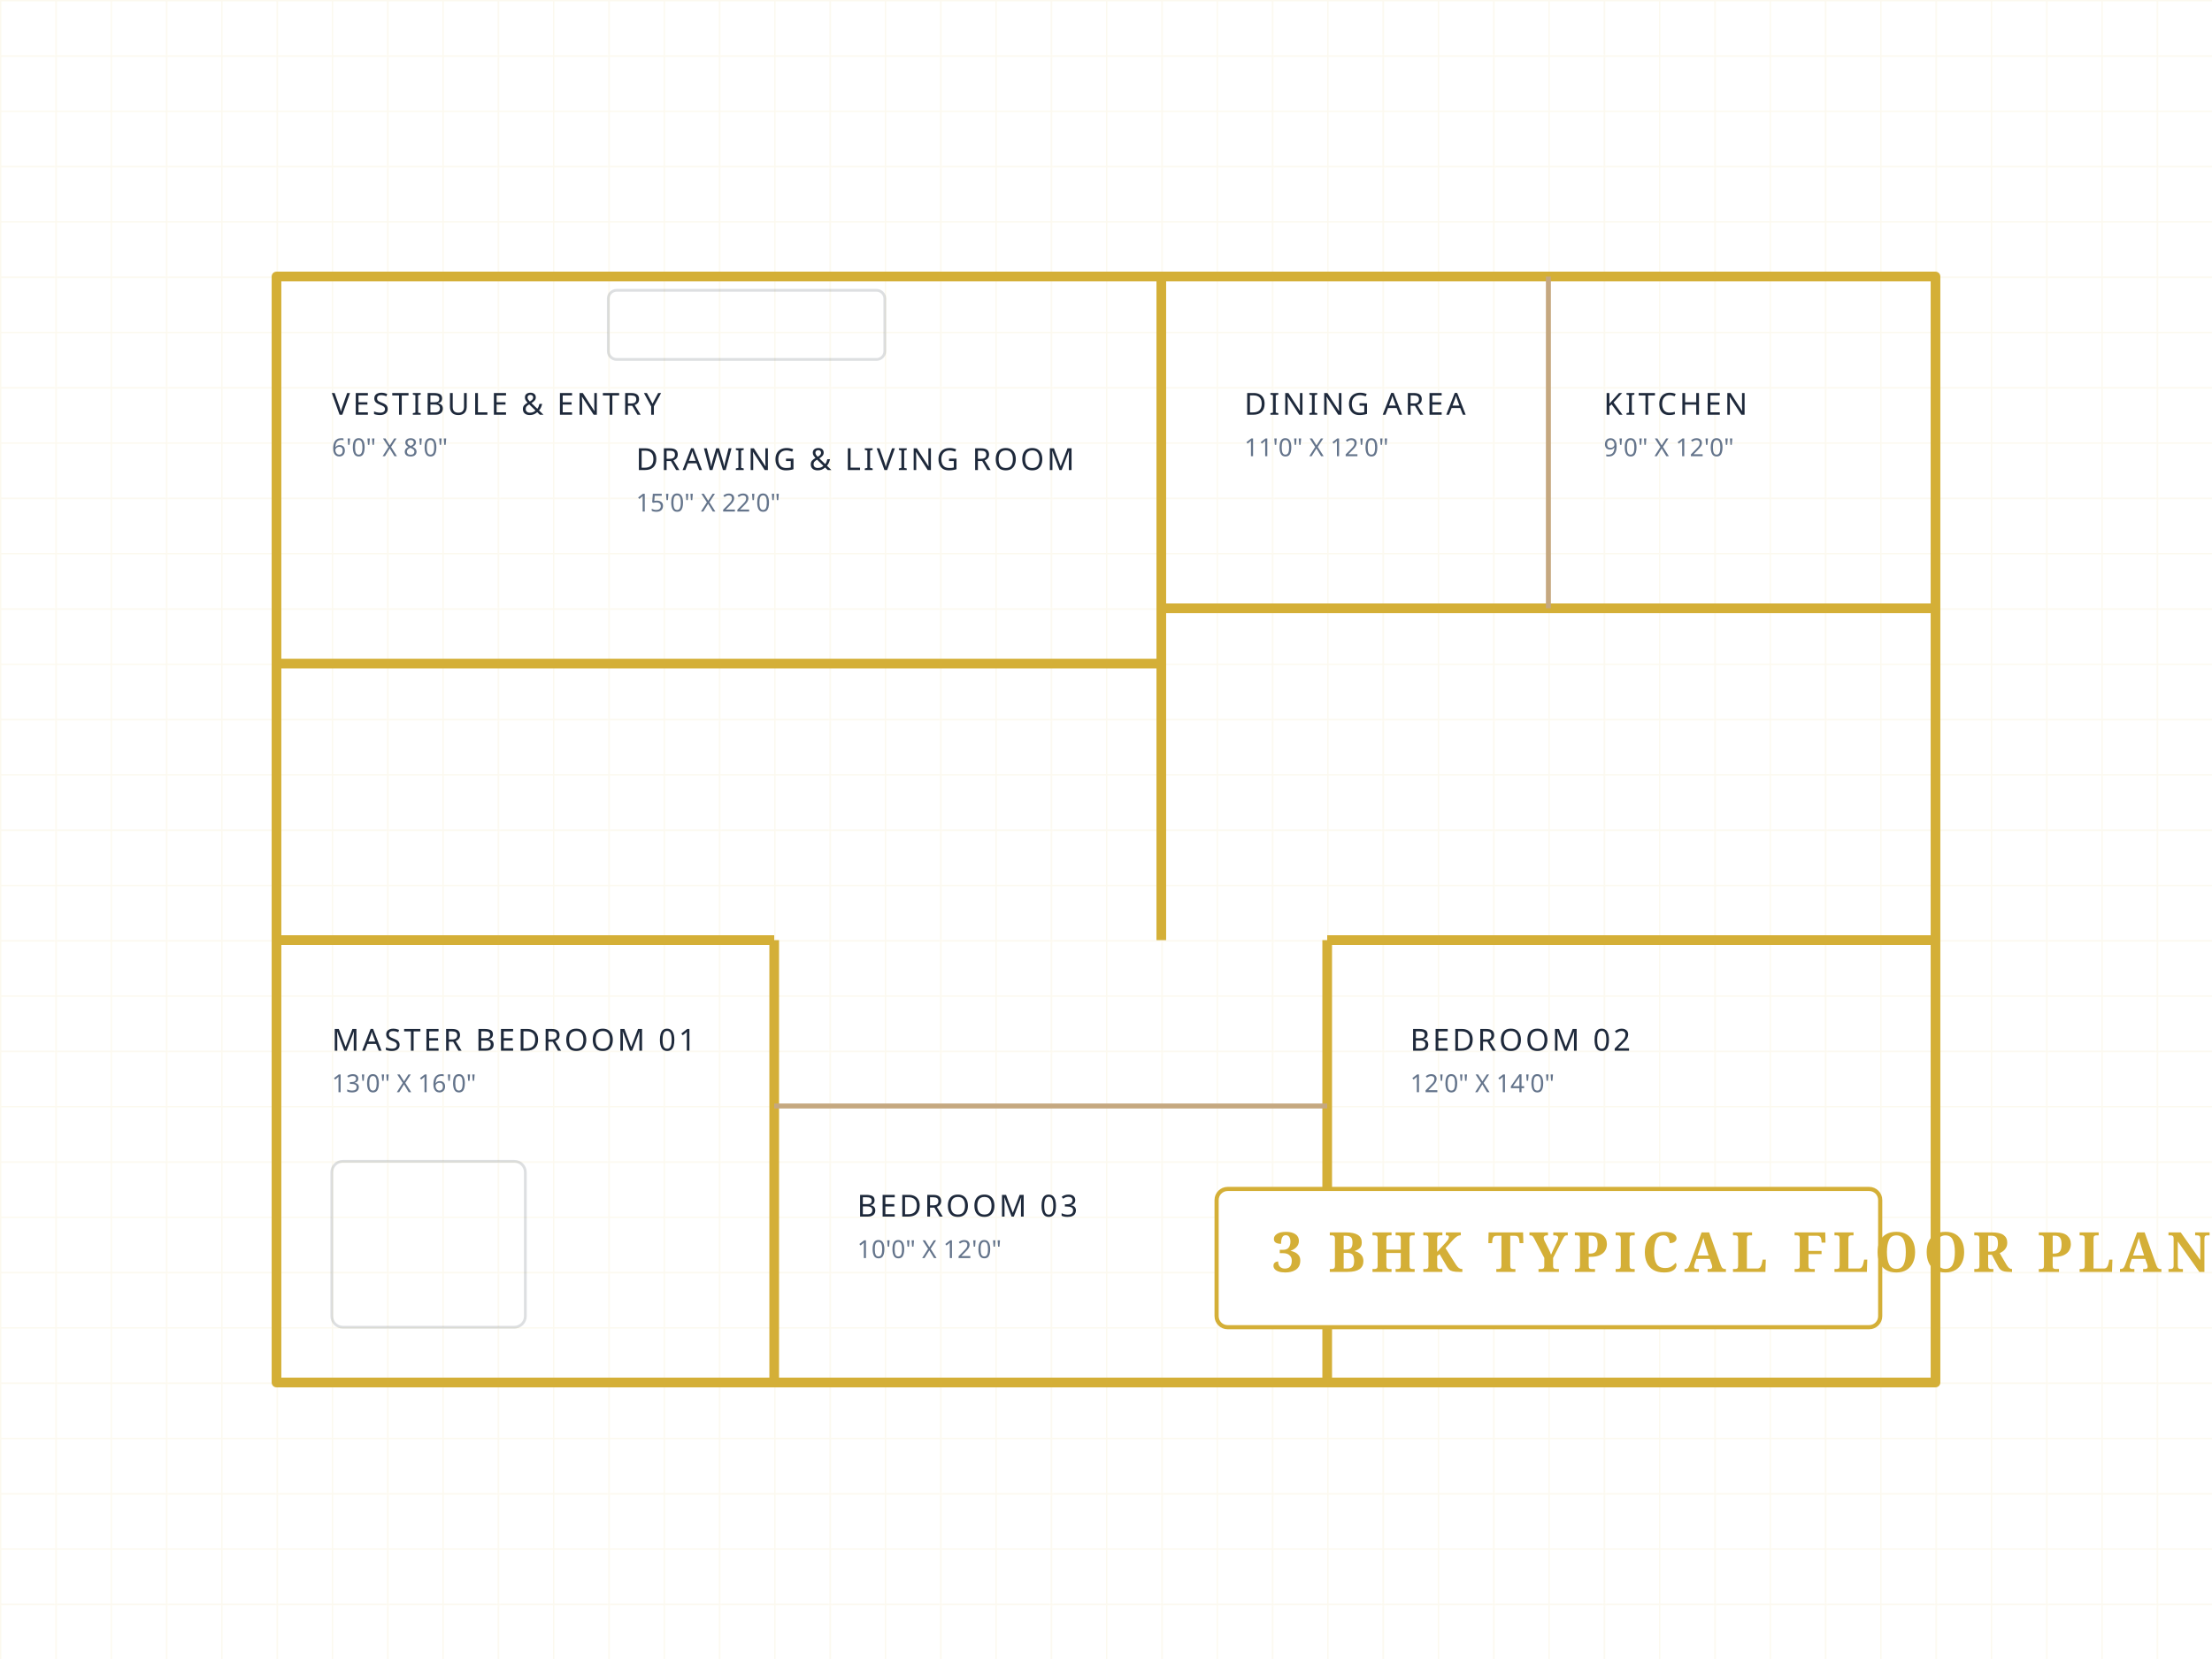
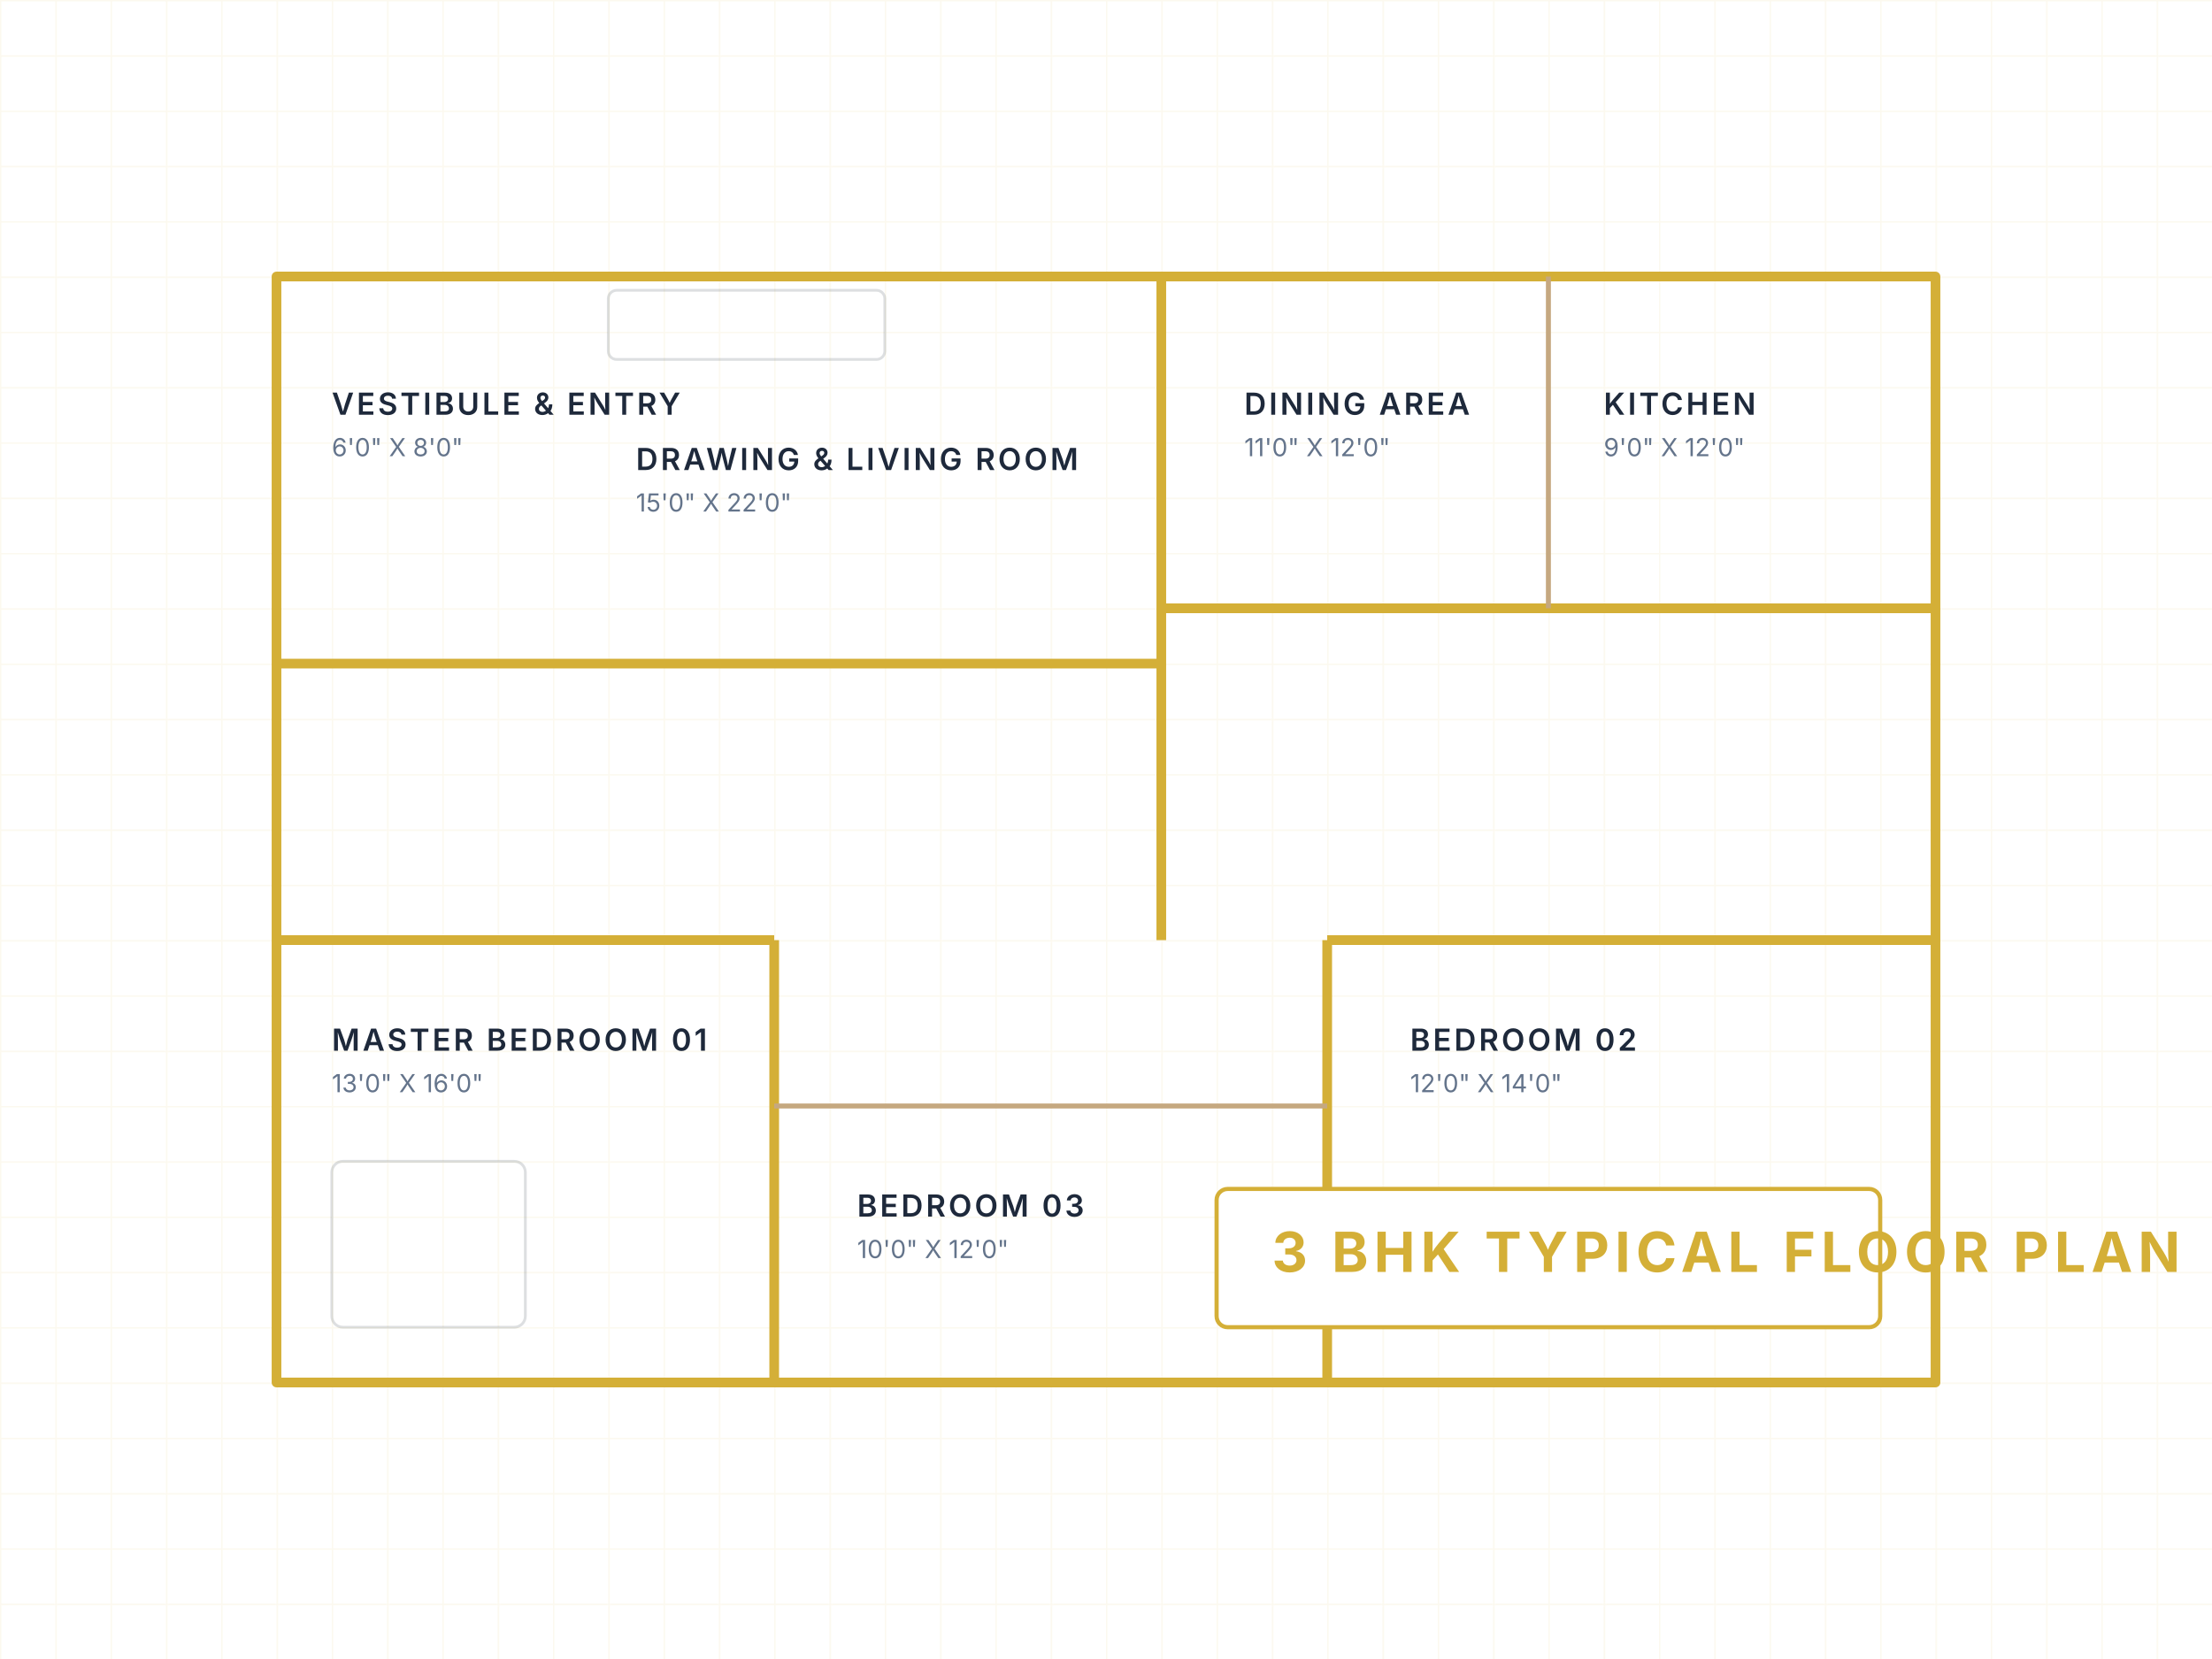
<svg xmlns="http://www.w3.org/2000/svg" viewBox="0 0 800 600" width="100%" height="100%">
  <style>
    .grid-line { stroke: rgba(212, 175, 55, 0.08); stroke-width: 1; }
    .wall { stroke: #D4AF37; stroke-width: 3.5; fill: none; stroke-linejoin: round; }
    .thin-wall { stroke: #C5A880; stroke-width: 1.8; fill: none; }
    .door { stroke: #C5A880; stroke-width: 1.5; fill: none; }
-     .text-title { font-family: 'Cormorant Garamond', serif; fill: #D4AF37; font-size: 20px; font-weight: bold; letter-spacing: 2px; }
-     .text-room { font-family: 'Plus Jakarta Sans', sans-serif; fill: #1E293B; font-size: 11px; letter-spacing: 1px; font-weight: 500; }
-     .text-dim { font-family: 'Plus Jakarta Sans', sans-serif; fill: #64748B; font-size: 9px; }
+     .text-title { font-family: 'Inter', sans-serif; fill: #D4AF37; font-size: 20px; font-weight: bold; letter-spacing: 2px; }
+     .text-room { font-family: 'Inter', sans-serif; fill: #1E293B; font-size: 11px; letter-spacing: 1px; font-weight: 600; }
+     .text-dim { font-family: 'Inter', sans-serif; fill: #64748B; font-size: 9px; font-weight: 400; }
    .furniture { stroke: rgba(30, 41, 59, 0.15); stroke-width: 1; fill: none; }
    .balcony-flow { stroke: #D4AF37; stroke-width: 1; stroke-dasharray: 4,4; fill: none; }
  </style>
  <defs>
    <pattern id="grid" width="20" height="20" patternUnits="userSpaceOnUse">
      <rect width="20" height="20" fill="none" />
      <path d="M 20 0 L 0 0 0 20" fill="none" class="grid-line" />
    </pattern>
  </defs>
  <rect width="100%" height="100%" fill="#FFFFFF" />
  <rect width="100%" height="100%" fill="url(#grid)" />
  <path d="M 100 100 L 700 100 L 700 500 L 100 500 Z" class="wall" />
  <path d="M 100 240 L 420 240 M 420 100 L 420 340" class="wall" />
  <text x="120" y="150" class="text-room">VESTIBULE &amp; ENTRY</text>
  <text x="120" y="165" class="text-dim">6'0" X 8'0"</text>
  <text x="230" y="170" class="text-room">DRAWING &amp; LIVING ROOM</text>
  <text x="230" y="185" class="text-dim">15'0" X 22'0"</text>
  <rect x="220" y="105" width="100" height="25" rx="3" class="furniture" />
  <path d="M 420 220 H 700" class="wall" />
  <text x="450" y="150" class="text-room">DINING AREA</text>
  <text x="450" y="165" class="text-dim">11'0" X 12'0"</text>
  <path d="M 560 100 L 560 220" class="thin-wall" />
  <text x="580" y="150" class="text-room">KITCHEN</text>
  <text x="580" y="165" class="text-dim">9'0" X 12'0"</text>
  <path d="M 280 340 H 100" class="wall" />
  <path d="M 280 340 V 500" class="wall" />
  <text x="120" y="380" class="text-room" fill="#D4AF37">MASTER BEDROOM 01</text>
  <text x="120" y="395" class="text-dim">13'0" X 16'0"</text>
  <rect x="120" y="420" width="70" height="60" rx="4" class="furniture" />
  <path d="M 480 340 H 700" class="wall" />
  <path d="M 480 340 V 500" class="wall" />
  <text x="510" y="380" class="text-room" fill="#D4AF37">BEDROOM 02</text>
  <text x="510" y="395" class="text-dim">12'0" X 14'0"</text>
  <path d="M 280 400 H 480" class="thin-wall" />
  <text x="310" y="440" class="text-room">BEDROOM 03</text>
  <text x="310" y="455" class="text-dim">10'0" X 12'0"</text>
  <rect x="440" y="430" width="240" height="50" fill="#FFFFFF" stroke="#D4AF37" stroke-width="1.5" rx="4" />
  <text x="460" y="460" class="text-title">3 BHK TYPICAL FLOOR PLAN</text>
</svg>
